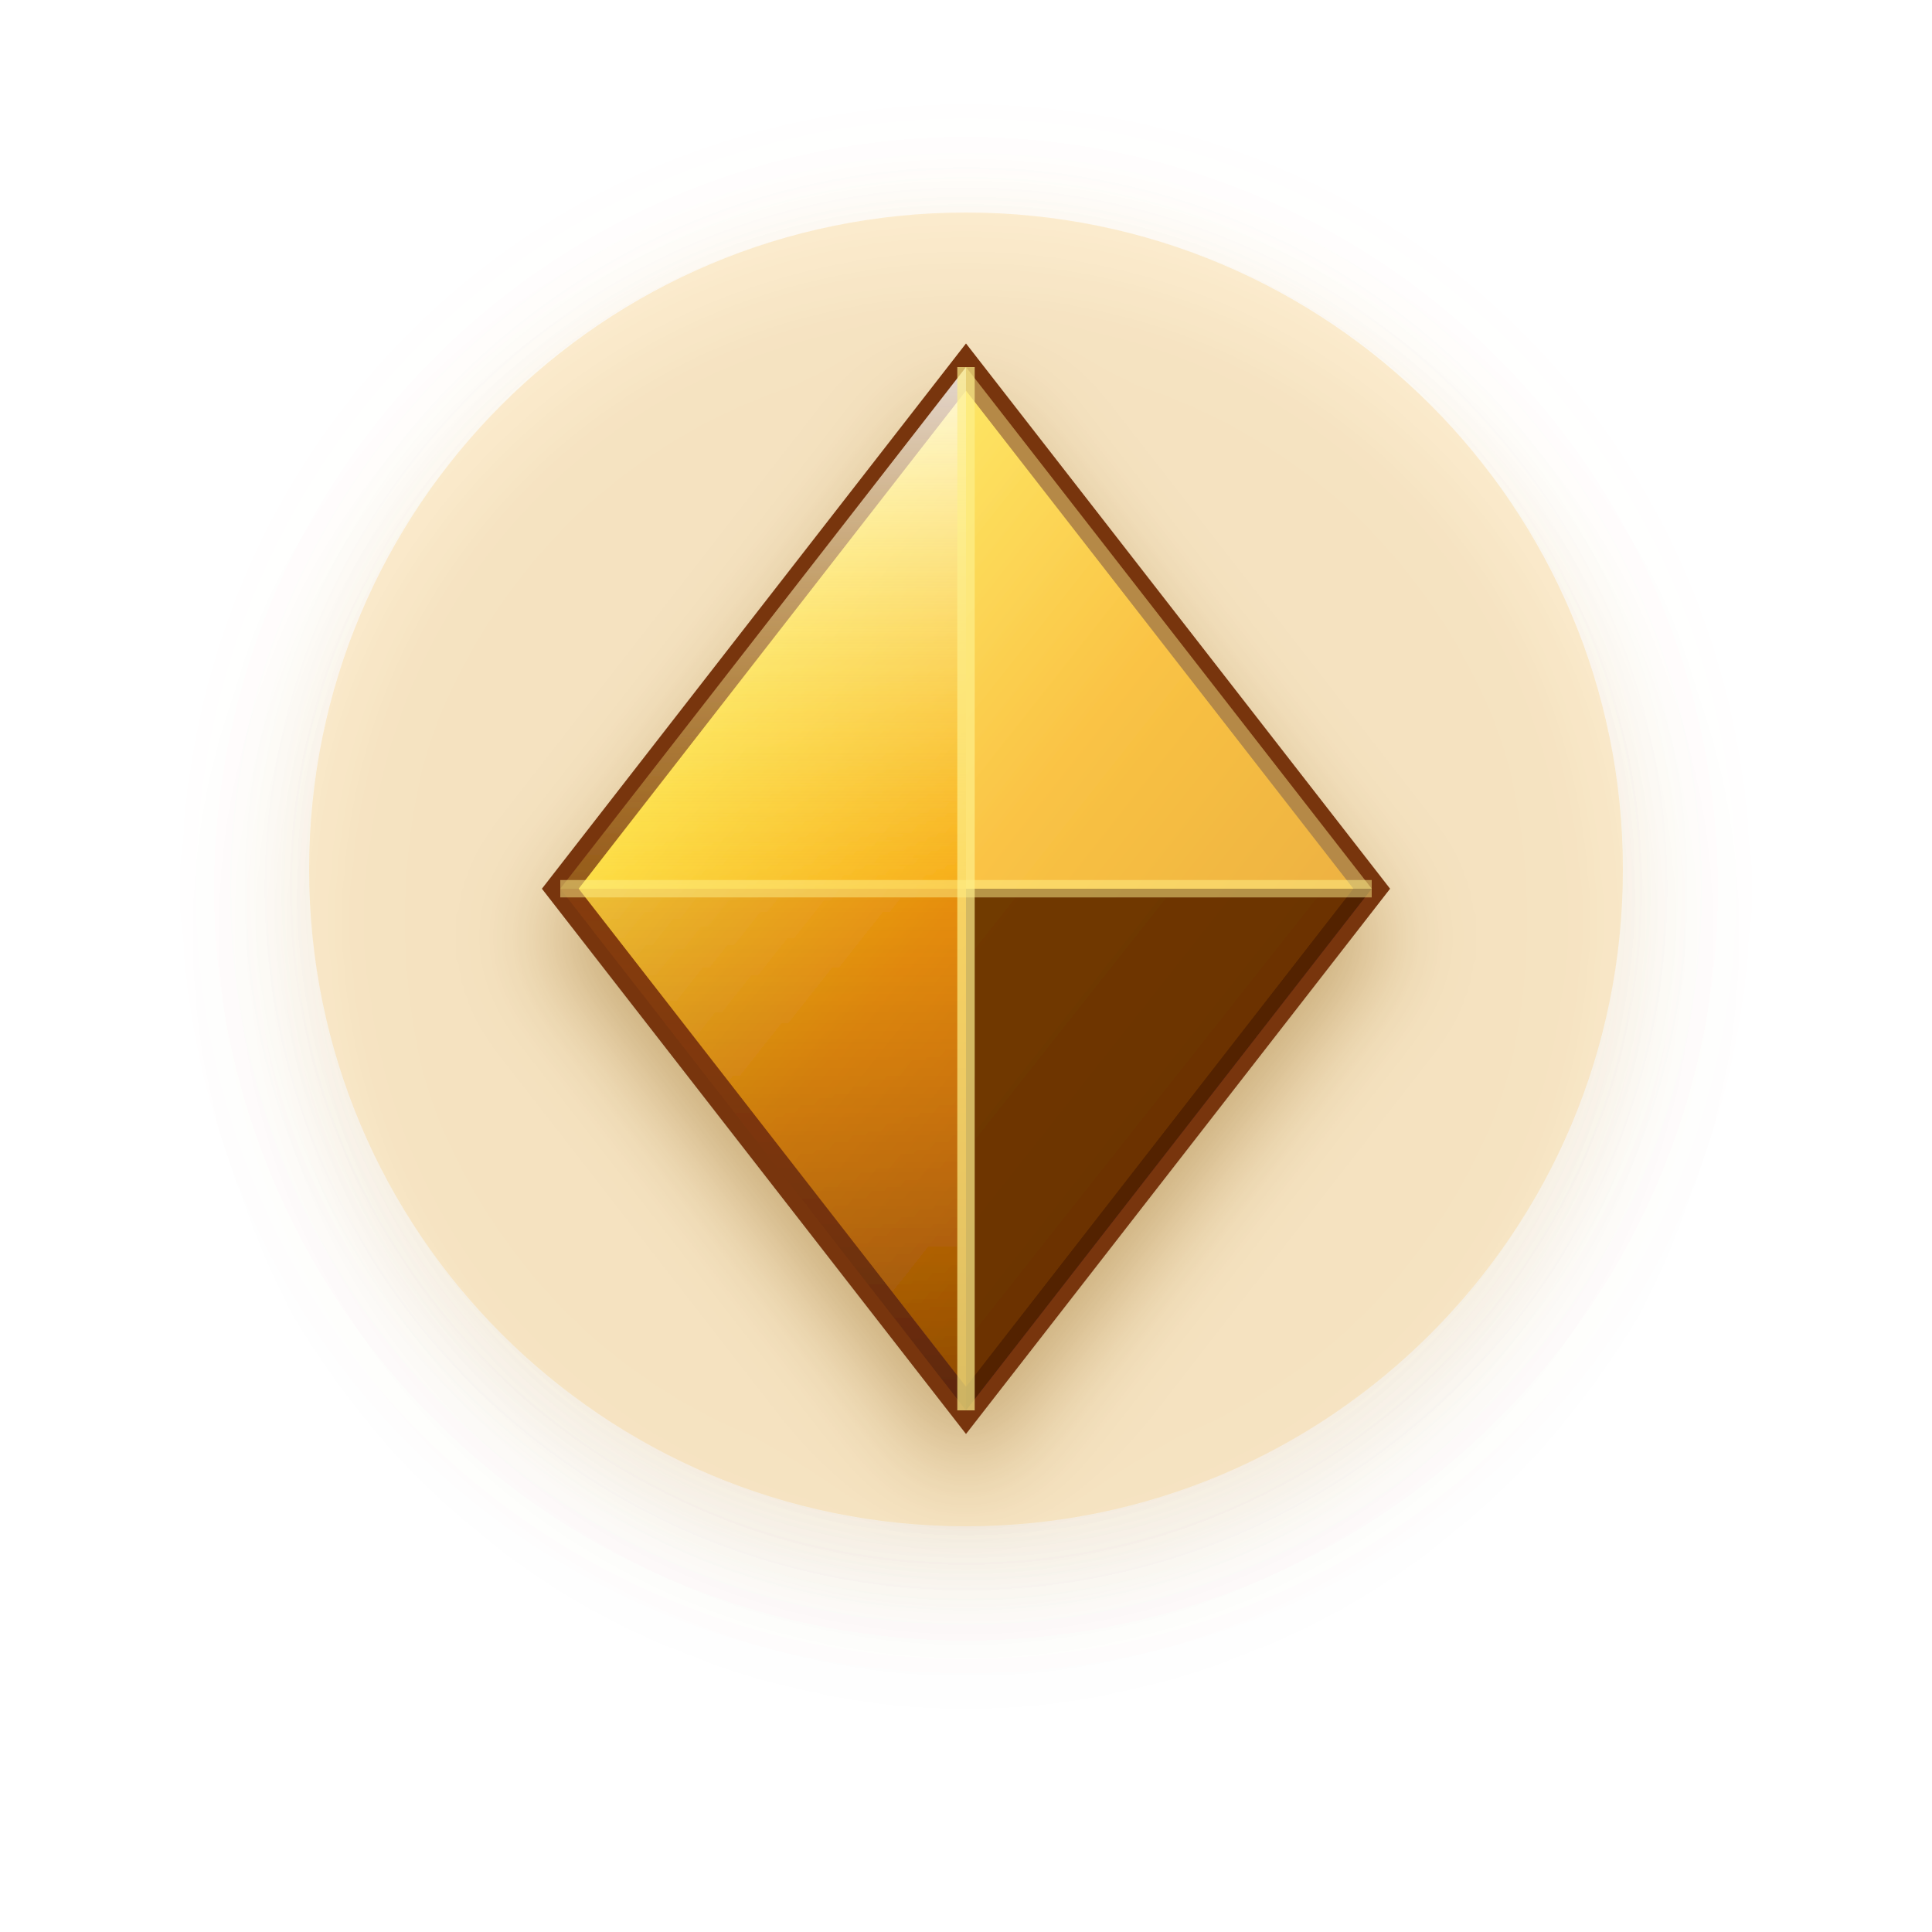
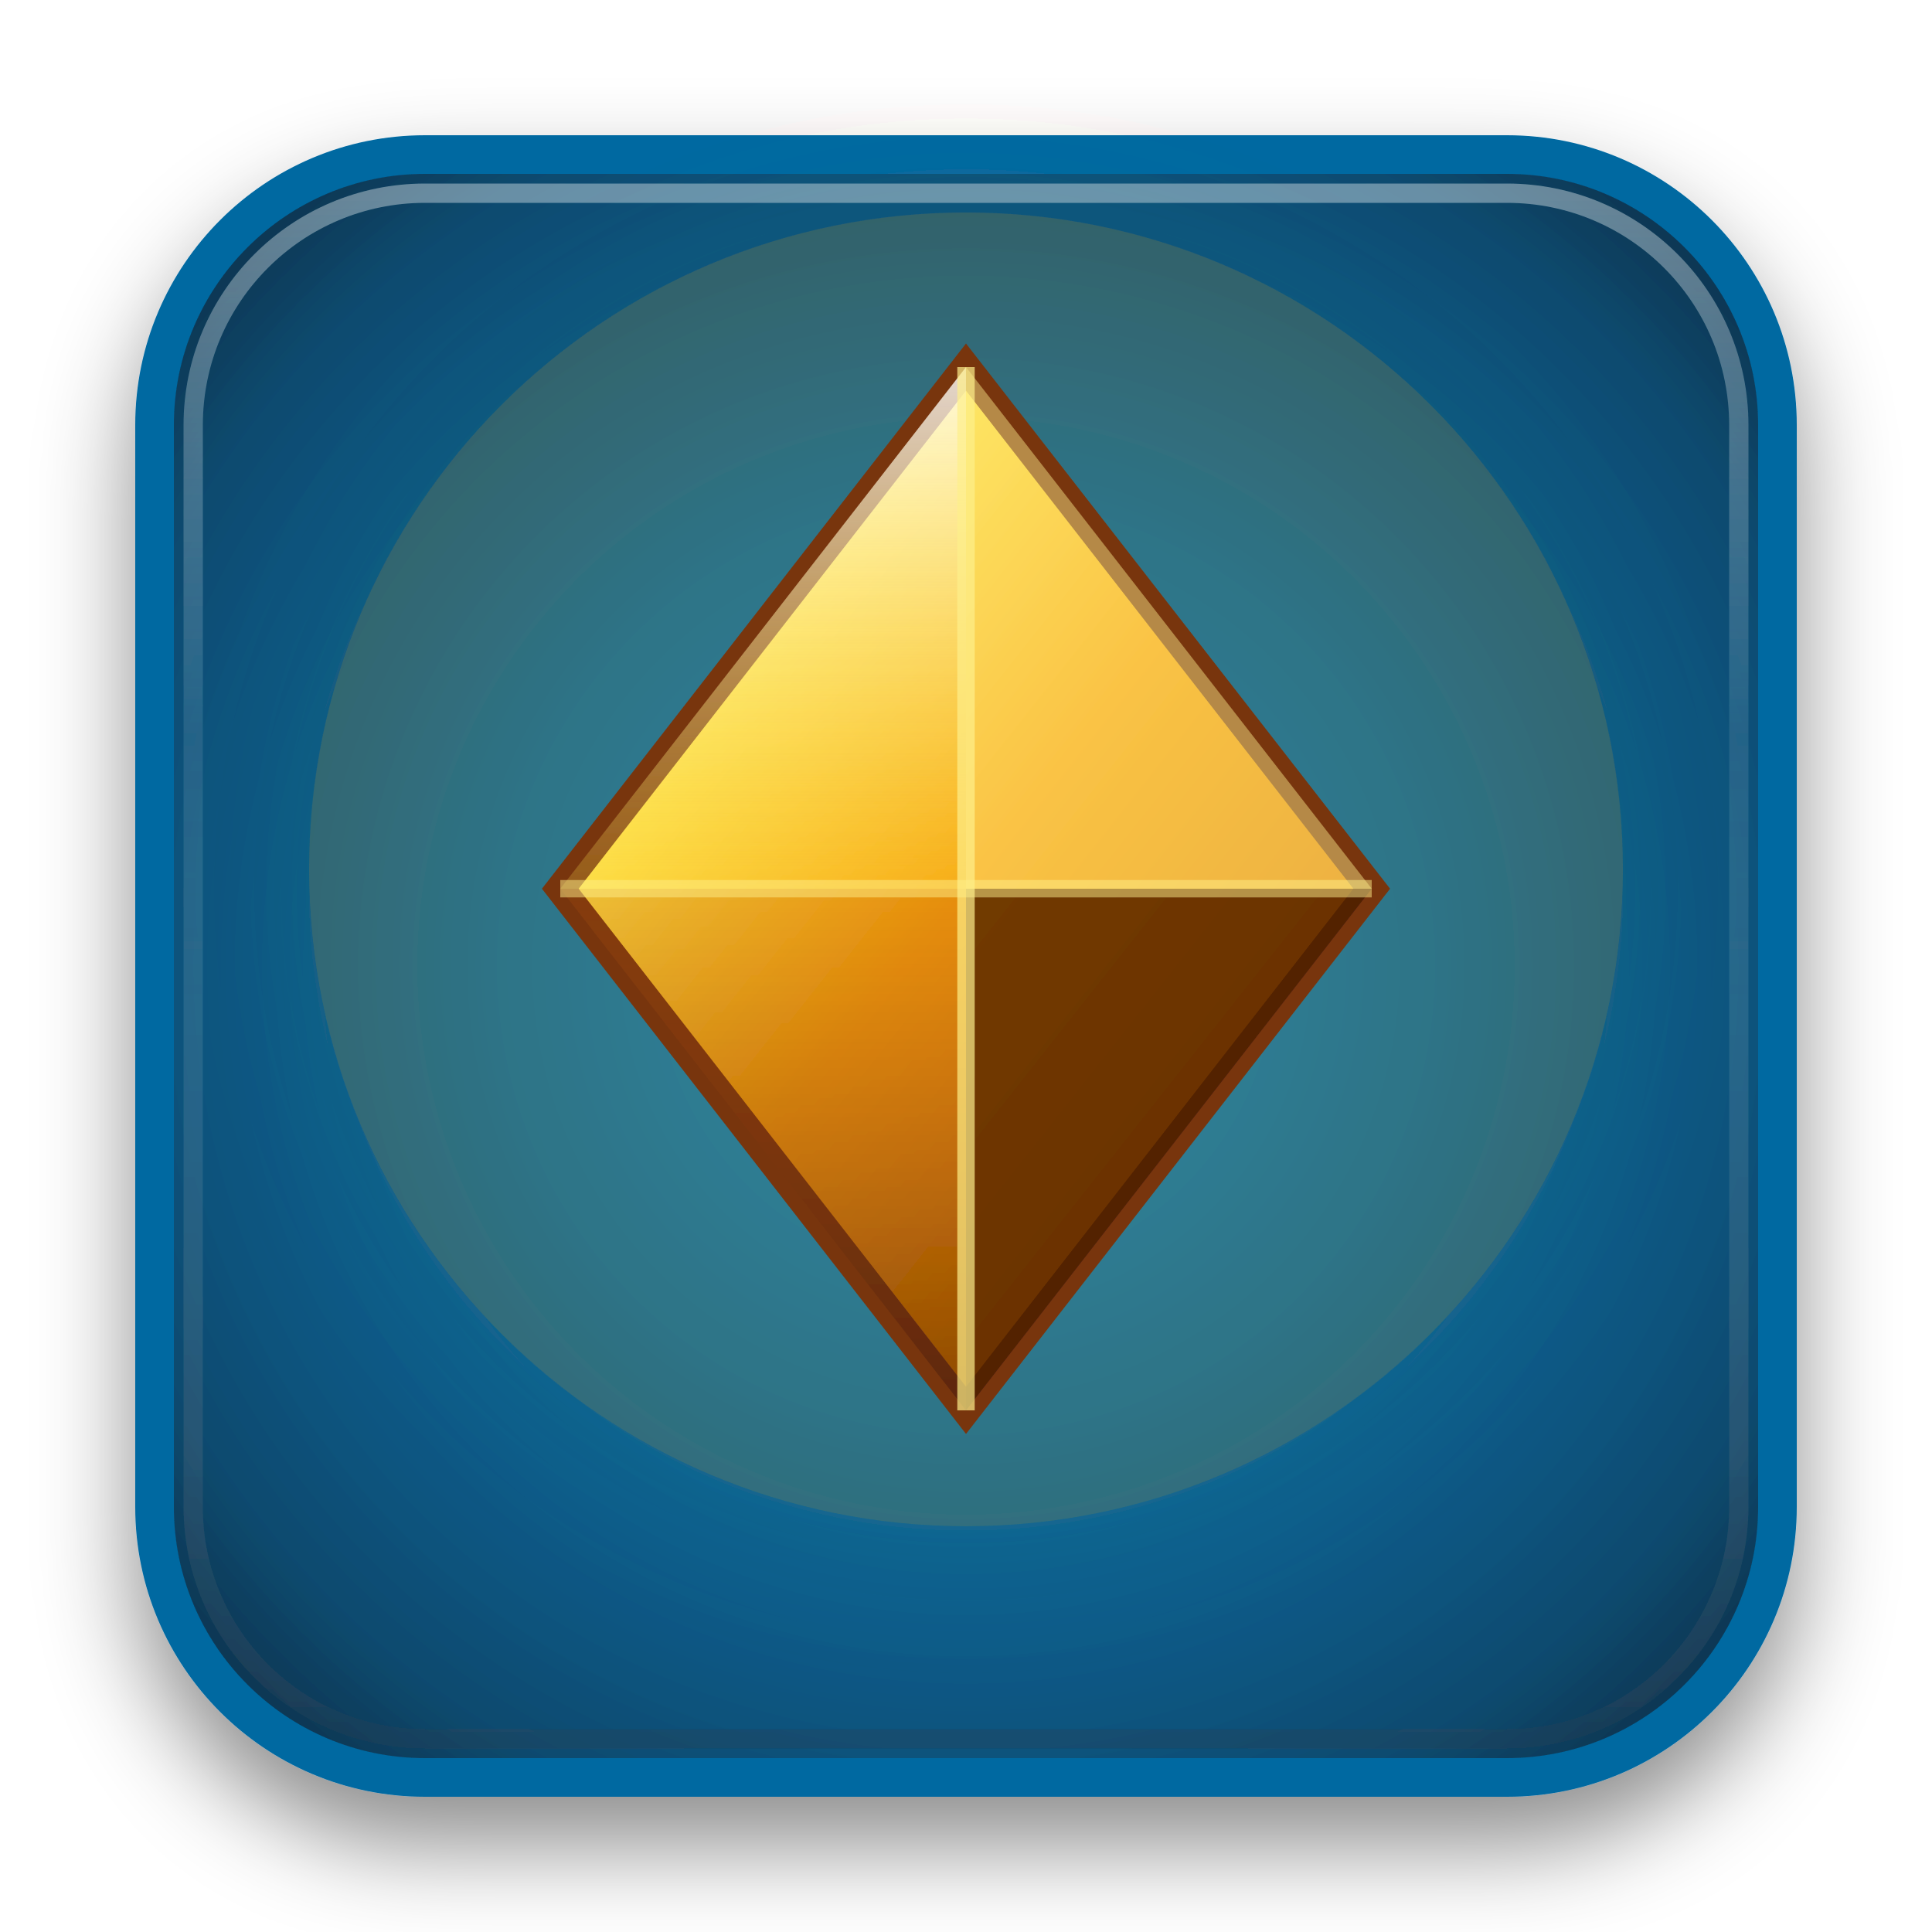
<svg xmlns="http://www.w3.org/2000/svg" viewBox="0 0 100 100" width="100%" height="100%">
  <defs>
    <linearGradient id="silverGrad" x1="0%" y1="0%" x2="100%" y2="100%">
      <stop offset="0%" stop-color="#FFFFFF" />
      <stop offset="25%" stop-color="#F1F5F9" />
      <stop offset="50%" stop-color="#CBD5E1" />
      <stop offset="75%" stop-color="#94A3B8" />
      <stop offset="100%" stop-color="#475569" />
    </linearGradient>
    <linearGradient id="silverBevel" x1="0%" y1="0%" x2="0%" y2="100%">
      <stop offset="0%" stop-color="#FFFFFF" stop-opacity="0.95" />
      <stop offset="35%" stop-color="#E2E8F0" stop-opacity="0.3" />
      <stop offset="100%" stop-color="#334155" stop-opacity="0.85" />
    </linearGradient>
    <linearGradient id="starFacetLight" x1="0%" y1="0%" x2="100%" y2="100%">
      <stop offset="0%" stop-color="#FFFFFF" />
      <stop offset="40%" stop-color="#F8FAFC" />
      <stop offset="100%" stop-color="#CBD5E1" />
    </linearGradient>
    <linearGradient id="starFacetDark" x1="0%" y1="0%" x2="100%" y2="100%">
      <stop offset="0%" stop-color="#94A3B8" />
      <stop offset="60%" stop-color="#64748B" />
      <stop offset="100%" stop-color="#334155" />
    </linearGradient>
    <linearGradient id="goldGrad" x1="0%" y1="0%" x2="100%" y2="100%">
      <stop offset="0%" stop-color="#FFFBEB" />
      <stop offset="20%" stop-color="#FDE047" />
      <stop offset="50%" stop-color="#F59E0B" />
      <stop offset="80%" stop-color="#D97706" />
      <stop offset="100%" stop-color="#78350F" />
    </linearGradient>
    <linearGradient id="goldBevel" x1="0%" y1="0%" x2="0%" y2="100%">
      <stop offset="0%" stop-color="#FEF9C3" stop-opacity="0.95" />
      <stop offset="50%" stop-color="#F59E0B" stop-opacity="0.35" />
      <stop offset="100%" stop-color="#92400E" stop-opacity="0.9" />
    </linearGradient>
    <linearGradient id="goldStarFacetLight" x1="0%" y1="0%" x2="100%" y2="100%">
      <stop offset="0%" stop-color="#FEF9C3" />
      <stop offset="40%" stop-color="#FDE047" />
      <stop offset="100%" stop-color="#F59E0B" />
    </linearGradient>
    <linearGradient id="goldStarFacetDark" x1="0%" y1="0%" x2="100%" y2="100%">
      <stop offset="0%" stop-color="#D97706" />
      <stop offset="60%" stop-color="#B45309" />
      <stop offset="100%" stop-color="#78350F" />
    </linearGradient>
    <linearGradient id="diamondCyan" x1="0%" y1="0%" x2="100%" y2="100%">
      <stop offset="0%" stop-color="#F0F9FF" />
      <stop offset="25%" stop-color="#7DD3FC" />
      <stop offset="50%" stop-color="#0284C7" />
      <stop offset="85%" stop-color="#0369A1" />
      <stop offset="100%" stop-color="#0C4A6E" />
    </linearGradient>
    <linearGradient id="diamondGold" x1="0%" y1="0%" x2="100%" y2="100%">
      <stop offset="0%" stop-color="#FFFBEB" />
      <stop offset="25%" stop-color="#FDE047" />
      <stop offset="50%" stop-color="#F59E0B" />
      <stop offset="80%" stop-color="#D97706" />
      <stop offset="100%" stop-color="#78350F" />
    </linearGradient>
    <linearGradient id="facetTop" x1="0%" y1="0%" x2="0%" y2="100%">
      <stop offset="0%" stop-color="#FFFFFF" stop-opacity="0.9" />
      <stop offset="100%" stop-color="#38BDF8" stop-opacity="0.2" />
    </linearGradient>
    <linearGradient id="facetBottom" x1="0%" y1="0%" x2="0%" y2="100%">
      <stop offset="0%" stop-color="#0284C7" stop-opacity="0.3" />
      <stop offset="100%" stop-color="#082F49" stop-opacity="0.85" />
    </linearGradient>
    <linearGradient id="facetGoldTop" x1="0%" y1="0%" x2="0%" y2="100%">
      <stop offset="0%" stop-color="#FFFFFF" stop-opacity="0.95" />
      <stop offset="100%" stop-color="#FDE047" stop-opacity="0.25" />
    </linearGradient>
    <linearGradient id="facetGoldBottom" x1="0%" y1="0%" x2="0%" y2="100%">
      <stop offset="0%" stop-color="#B45309" stop-opacity="0.35" />
      <stop offset="100%" stop-color="#451A03" stop-opacity="0.9" />
    </linearGradient>
    <radialGradient id="plateCrimson" cx="50%" cy="50%" r="65%">
      <stop offset="0%" stop-color="#6B1D22" />
      <stop offset="50%" stop-color="#4A1216" />
      <stop offset="85%" stop-color="#2D0A0C" />
      <stop offset="100%" stop-color="#1A0406" />
    </radialGradient>
    <filter id="badgeShadow" x="-20%" y="-20%" width="140%" height="140%">
      <feDropShadow dx="0" dy="2.5" stdDeviation="2.5" flood-color="#000000" flood-opacity="0.45" />
    </filter>
    <filter id="goldGlow" x="-30%" y="-30%" width="160%" height="160%">
      <feDropShadow dx="0" dy="1" stdDeviation="3.5" flood-color="#F59E0B" flood-opacity="0.5" />
    </filter>
+     <radialGradient id="plateGrey" cx="50%" cy="50%" r="65%">
+       <stop offset="0%" stop-color="#475569" />
+       <stop offset="50%" stop-color="#334155" />
+       <stop offset="85%" stop-color="#1E293B" />
+       <stop offset="100%" stop-color="#0F172A" />
+     </radialGradient>
+     <radialGradient id="plateLeather" cx="50%" cy="50%" r="65%">
+       <stop offset="0%" stop-color="#854D0E" />
+       <stop offset="45%" stop-color="#713F12" />
+       <stop offset="85%" stop-color="#451A03" />
+       <stop offset="100%" stop-color="#260E02" />
+     </radialGradient>
+     <radialGradient id="plateBlue" cx="50%" cy="50%" r="65%">
+       <stop offset="0%" stop-color="#0284C7" />
+       <stop offset="45%" stop-color="#0369A1" />
+       <stop offset="85%" stop-color="#0C4A6E" />
+       <stop offset="100%" stop-color="#082F49" />
+     </radialGradient>
+     <radialGradient id="plateGreen" cx="50%" cy="50%" r="65%">
+       <stop offset="0%" stop-color="#16A34A" />
+       <stop offset="45%" stop-color="#15803D" />
+       <stop offset="85%" stop-color="#14532D" />
+       <stop offset="100%" stop-color="#052E16" />
+     </radialGradient>
+     <radialGradient id="plateCrimson" cx="50%" cy="50%" r="65%">
+       <stop offset="0%" stop-color="#6B1D22" />
+       <stop offset="50%" stop-color="#4A1216" />
+       <stop offset="85%" stop-color="#2D0A0C" />
+       <stop offset="100%" stop-color="#1A0406" />
+     </radialGradient>
+     <radialGradient id="plateBlack" cx="50%" cy="50%" r="65%">
+       <stop offset="0%" stop-color="#181A22" />
+       <stop offset="50%" stop-color="#0D0E14" />
+       <stop offset="85%" stop-color="#05060A" />
+       <stop offset="100%" stop-color="#000000" />
+     </radialGradient>
+     <linearGradient id="diamondSilver" x1="0%" y1="0%" x2="100%" y2="100%">
+       <stop offset="0%" stop-color="#FFFFFF" />
+       <stop offset="25%" stop-color="#F1F5F9" />
+       <stop offset="50%" stop-color="#CBD5E1" />
+       <stop offset="75%" stop-color="#94A3B8" />
+       <stop offset="100%" stop-color="#475569" />
+     </linearGradient>
+     <linearGradient id="facetSilverTop" x1="0%" y1="0%" x2="0%" y2="100%">
+       <stop offset="0%" stop-color="#FFFFFF" stop-opacity="0.95" />
+       <stop offset="100%" stop-color="#CBD5E1" stop-opacity="0.3" />
+     </linearGradient>
+     <linearGradient id="facetSilverBottom" x1="0%" y1="0%" x2="0%" y2="100%">
+       <stop offset="0%" stop-color="#94A3B8" stop-opacity="0.4" />
+       <stop offset="100%" stop-color="#334155" stop-opacity="0.85" />
+     </linearGradient>
  </defs>
  <g filter="url(#badgeShadow)">
+     <rect x="8" y="8" width="84" height="84" rx="14" fill="url(#plateBlue)" stroke="#0369A1" stroke-width="2" />
+     <rect x="10" y="10" width="80" height="80" rx="12" fill="none" stroke="url(#silverBevel)" stroke-width="1" opacity="0.4" />
    <circle cx="50" cy="45" r="34" fill="#F59E0B" opacity="0.18" filter="url(#goldGlow)" />
    <polygon points="50,19 71,46 50,73 29,46" fill="url(#diamondGold)" stroke="#78350F" stroke-width="1.5" />
    <polygon points="50,19 50,46 29,46" fill="url(#facetGoldTop)" opacity="0.85" />
    <polygon points="50,19 71,46 50,46" fill="#FEF08A" opacity="0.45" />
    <polygon points="29,46 50,46 50,73" fill="url(#facetGoldBottom)" opacity="0.6" />
    <polygon points="50,46 71,46 50,73" fill="#451A03" opacity="0.75" />
    <line x1="50" y1="19" x2="50" y2="73" stroke="#FEF08A" stroke-width="0.9" opacity="0.7" />
    <line x1="29" y1="46" x2="71" y2="46" stroke="#FEF08A" stroke-width="0.9" opacity="0.5" />
  </g>
</svg>
